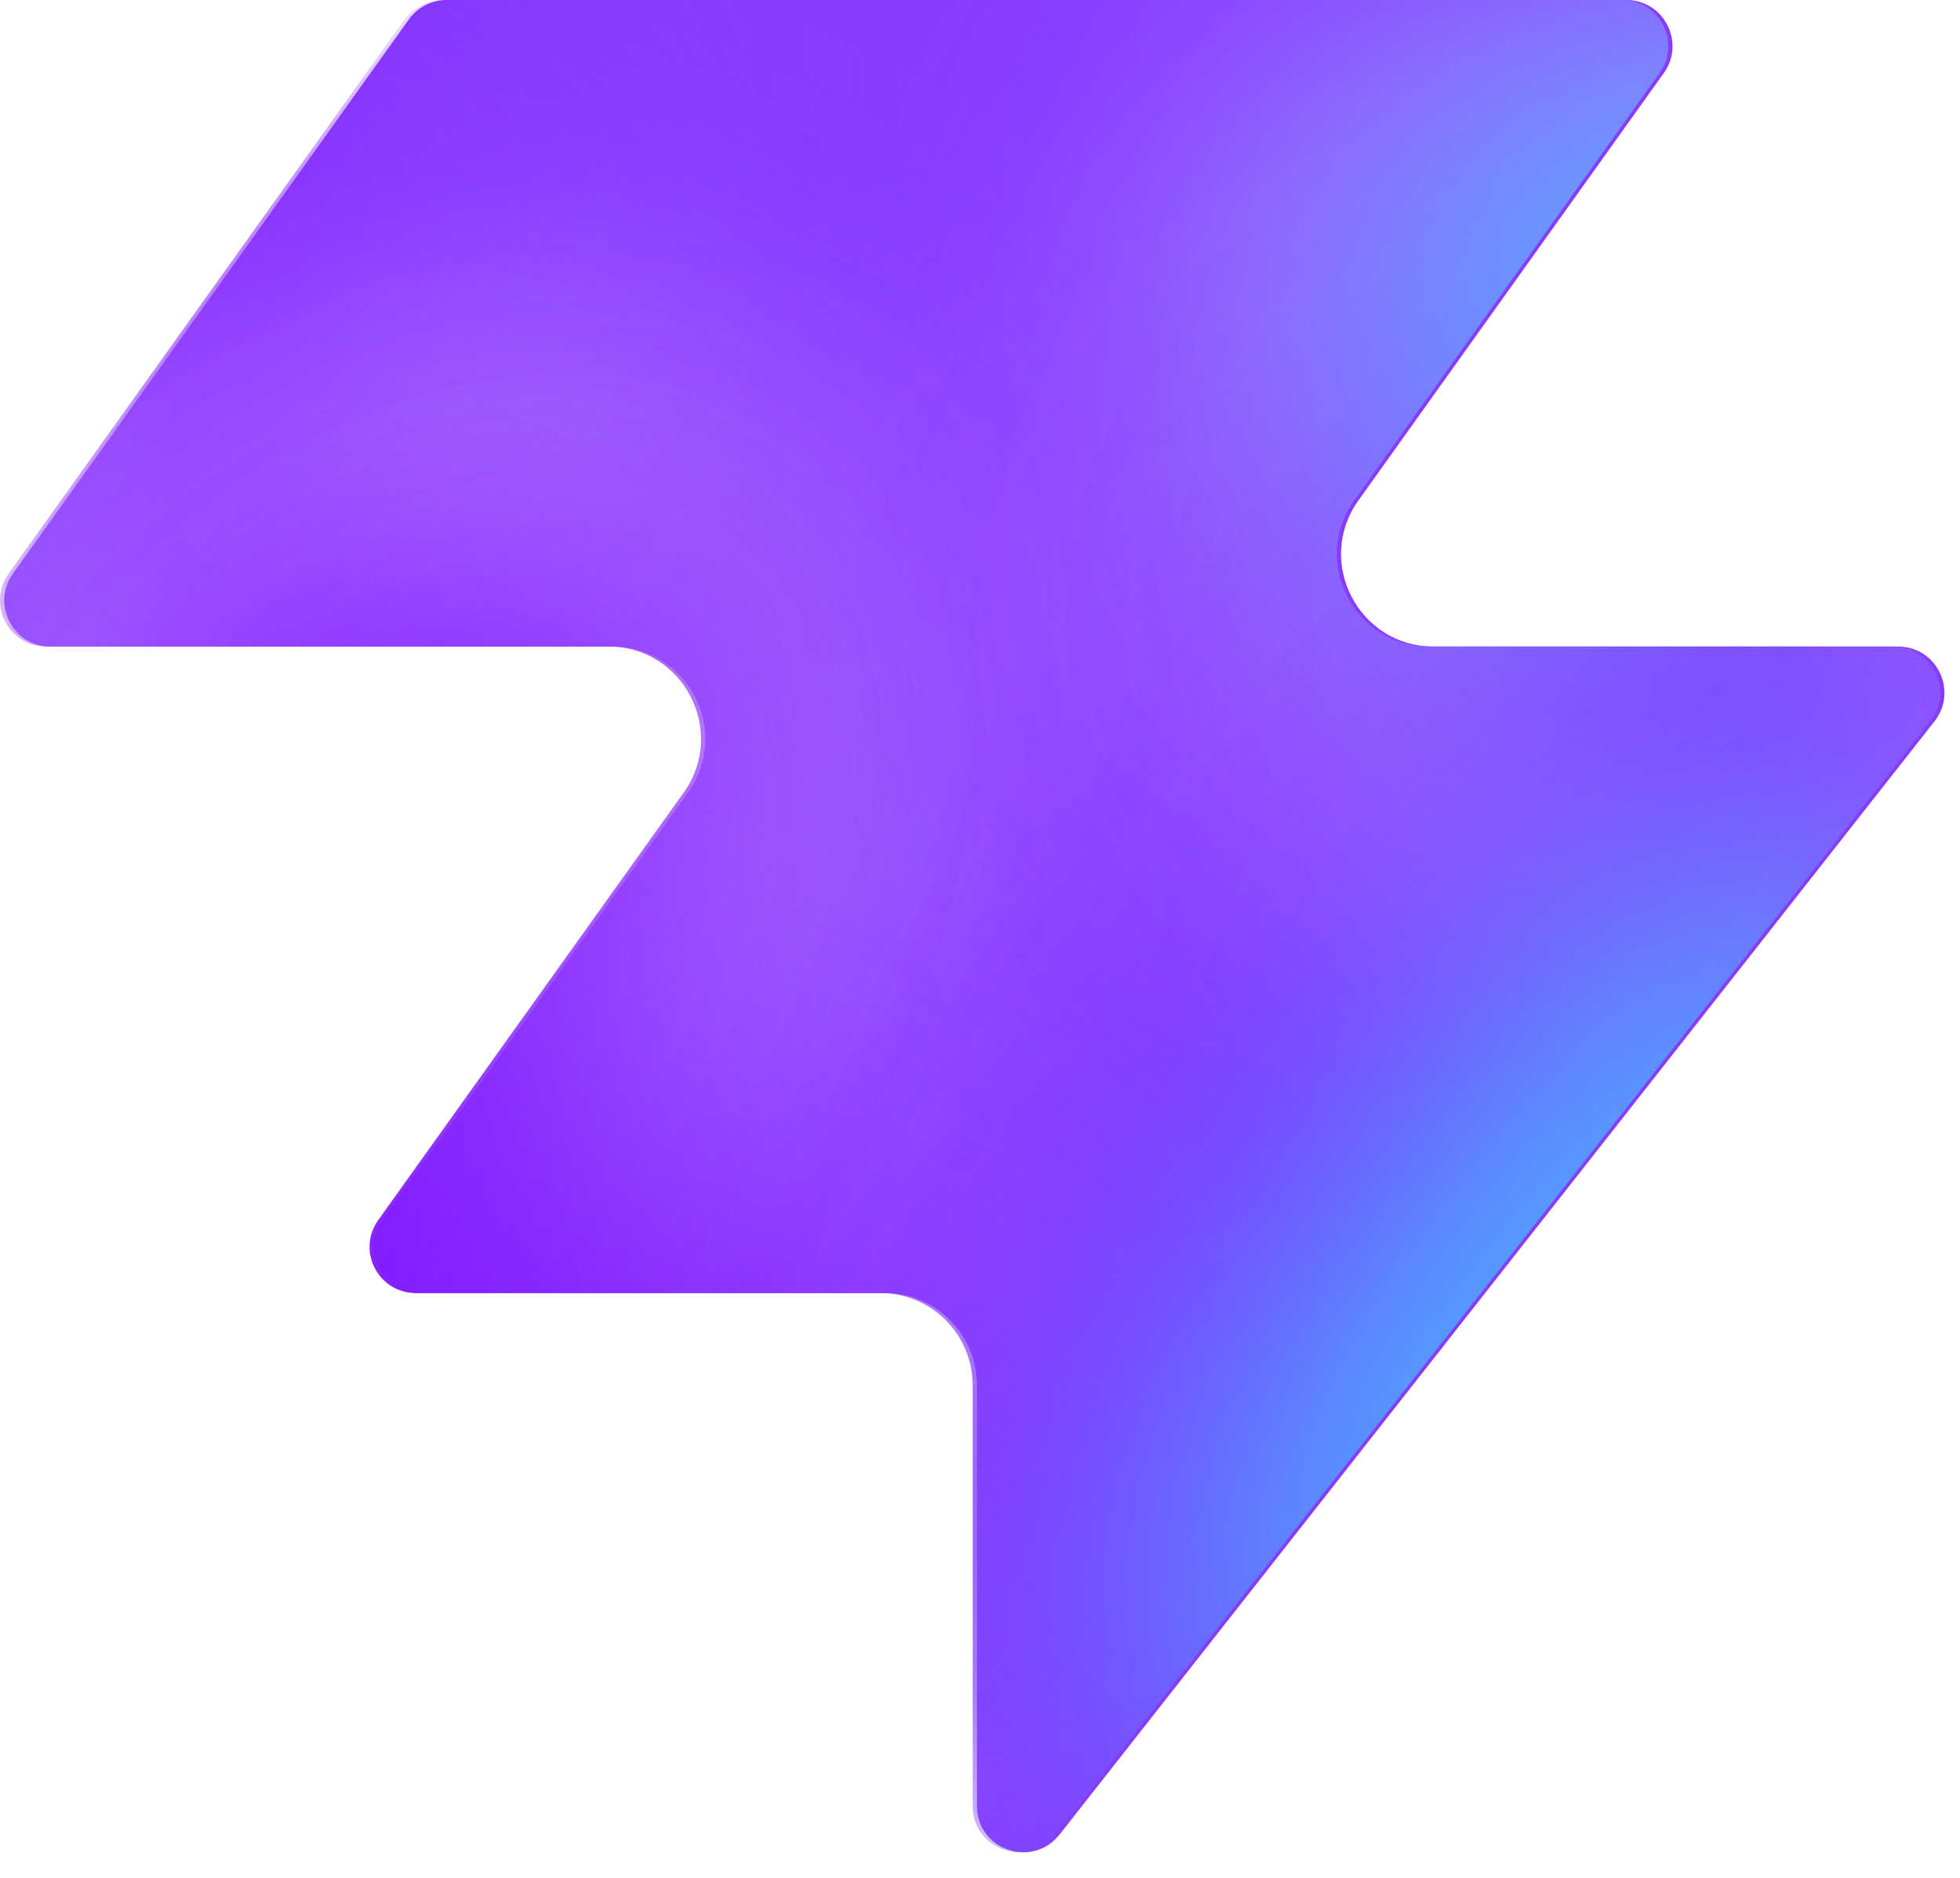
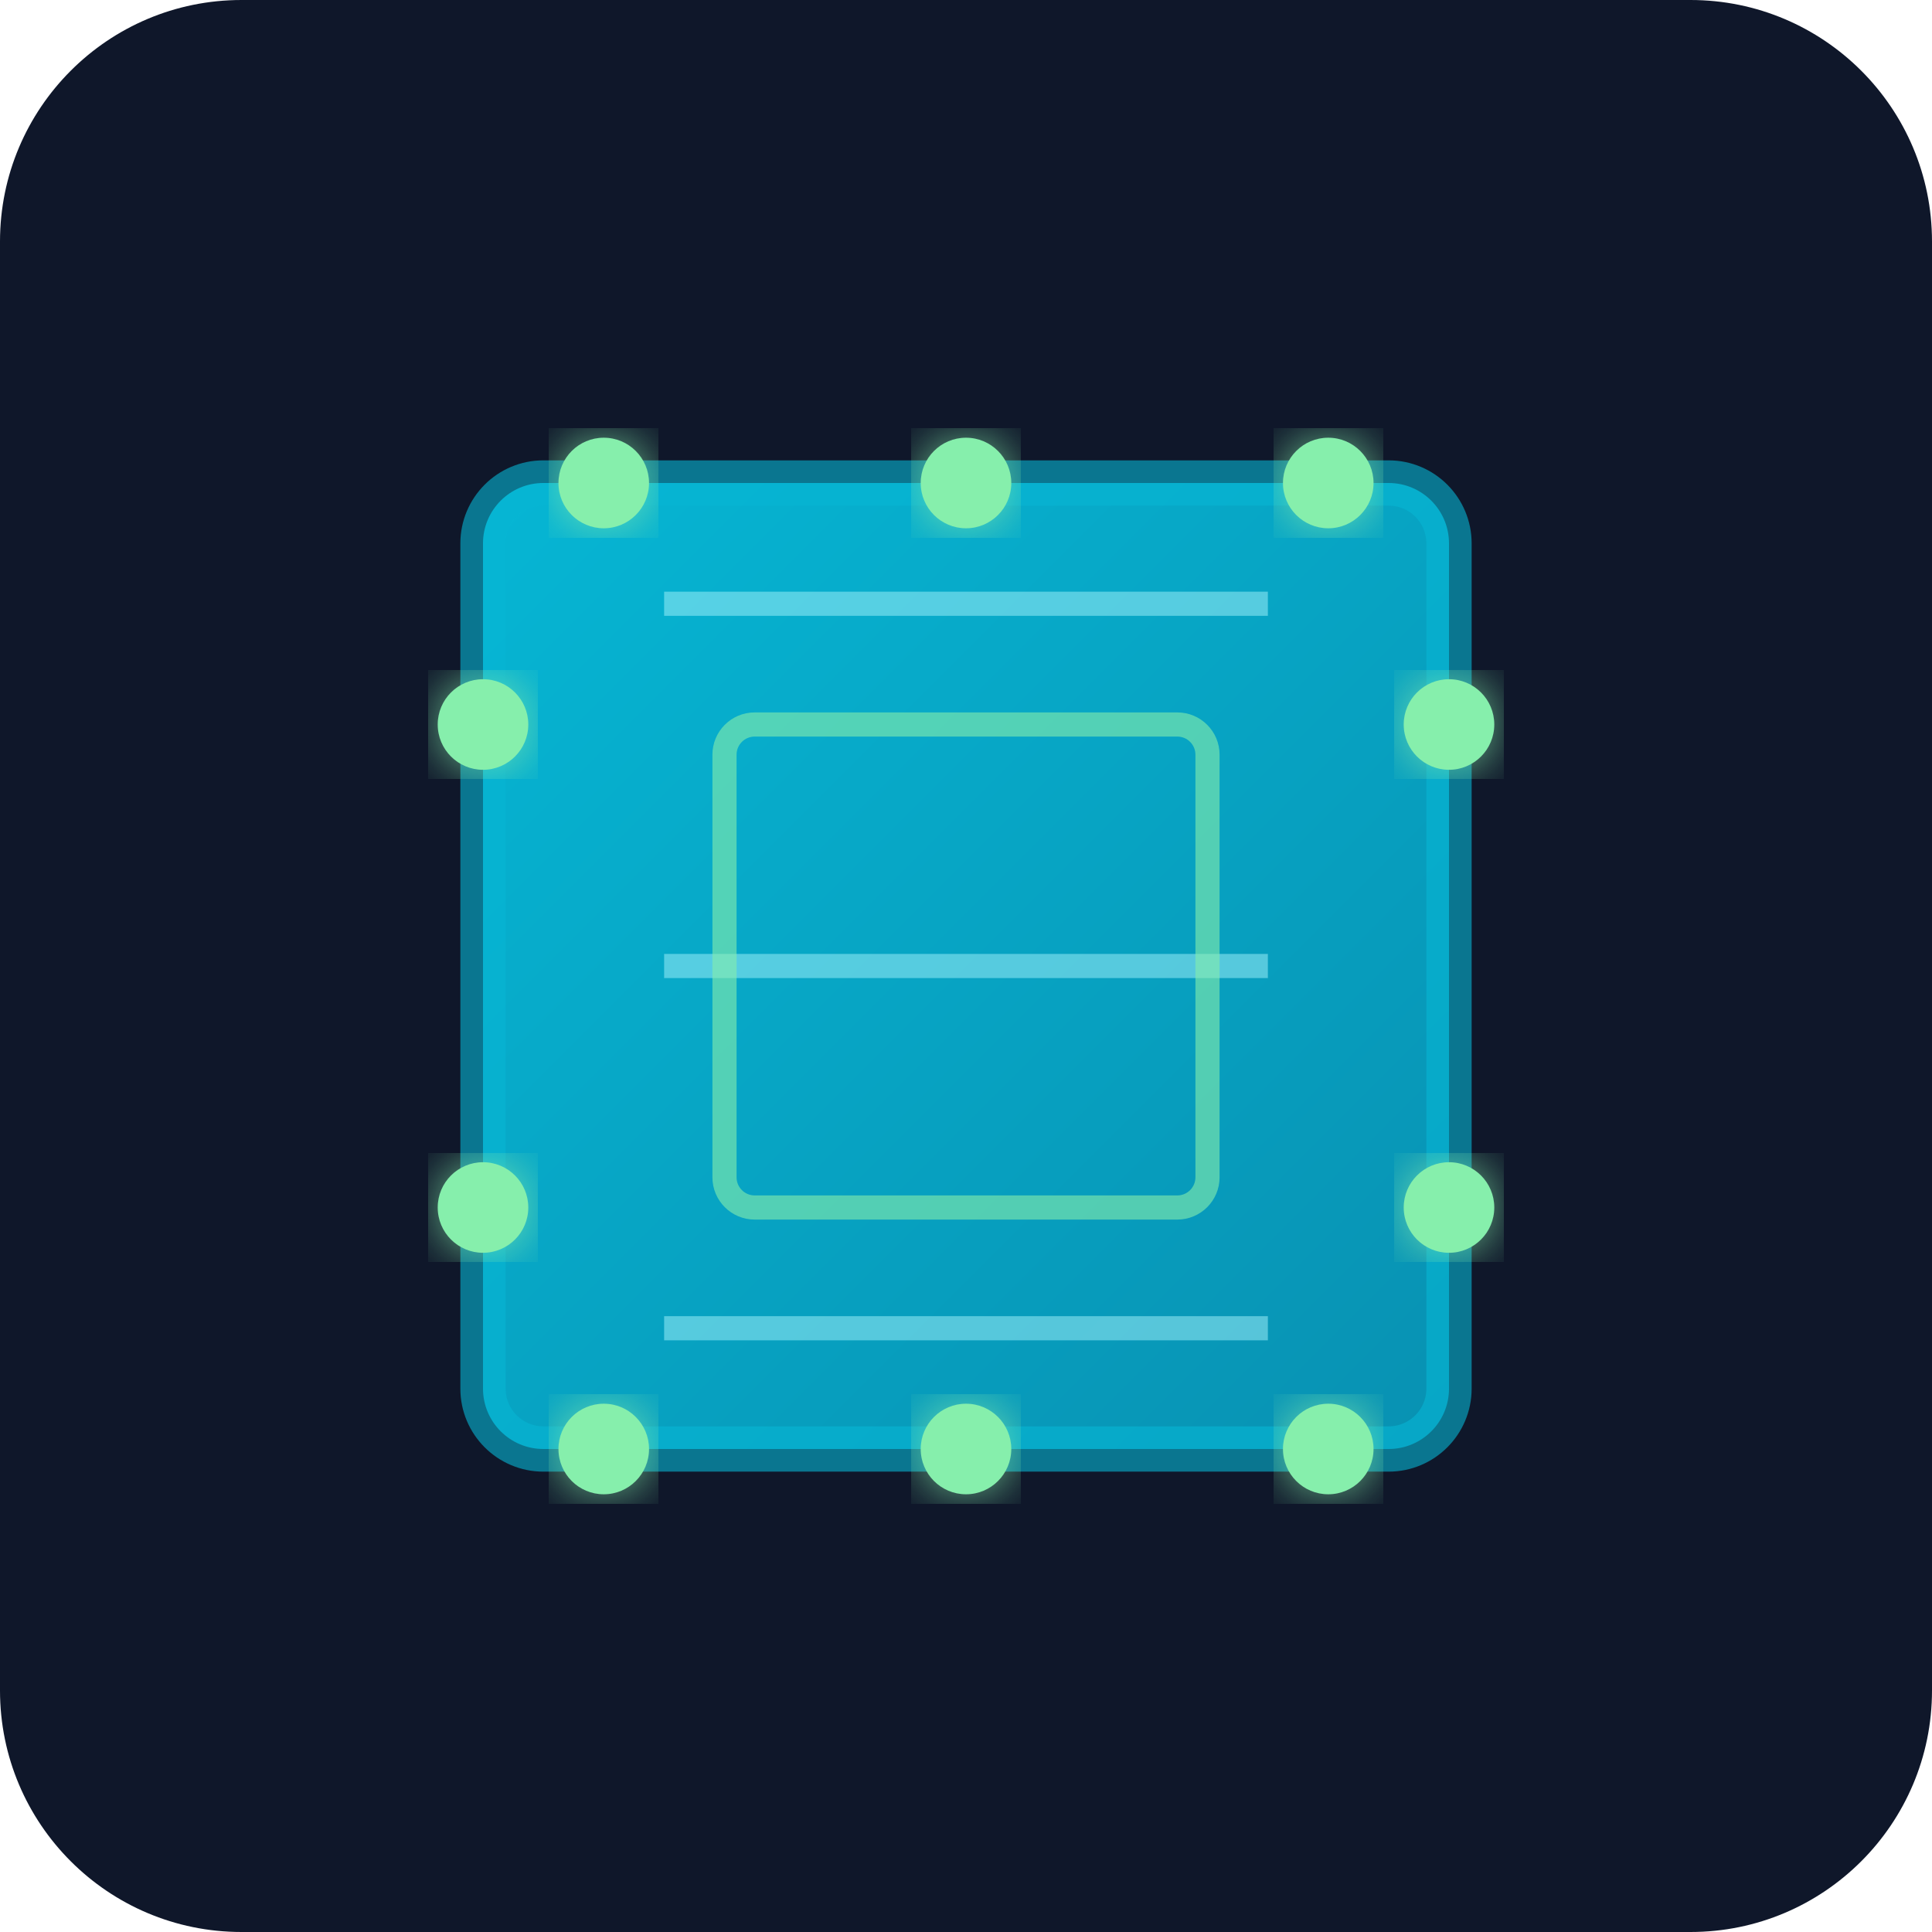
- <svg xmlns="http://www.w3.org/2000/svg" width="48" height="46" fill="none" viewBox="0 0 48 46">
-   <path fill="#863bff" d="M25.946 44.938c-.664.845-2.021.375-2.021-.698V33.937a2.26 2.26 0 0 0-2.262-2.262H10.287c-.92 0-1.456-1.04-.92-1.788l7.48-10.471c1.07-1.497 0-3.578-1.842-3.578H1.237c-.92 0-1.456-1.04-.92-1.788L10.013.474c.214-.297.556-.474.92-.474h28.894c.92 0 1.456 1.04.92 1.788l-7.48 10.471c-1.07 1.498 0 3.579 1.842 3.579h11.377c.943 0 1.473 1.088.89 1.83L25.947 44.94z" style="fill:#863bff;fill:color(display-p3 .525 .23 1);fill-opacity:1" />
-   <mask id="a" width="48" height="46" x="0" y="0" maskUnits="userSpaceOnUse" style="mask-type:alpha">
-     <path fill="#000" d="M25.842 44.938c-.664.844-2.021.375-2.021-.698V33.937a2.26 2.26 0 0 0-2.262-2.262H10.183c-.92 0-1.456-1.04-.92-1.788l7.48-10.471c1.07-1.498 0-3.579-1.842-3.579H1.133c-.92 0-1.456-1.04-.92-1.787L9.91.473c.214-.297.556-.474.92-.474h28.894c.92 0 1.456 1.04.92 1.788l-7.48 10.471c-1.07 1.498 0 3.578 1.842 3.578h11.377c.943 0 1.473 1.088.89 1.832L25.843 44.94z" style="fill:#000;fill-opacity:1" />
-   </mask>
-   <g mask="url(#a)">
-     <g filter="url(#b)">
-       <ellipse cx="5.508" cy="14.704" fill="#ede6ff" rx="5.508" ry="14.704" style="fill:#ede6ff;fill:color(display-p3 .927 .903 1);fill-opacity:1" transform="matrix(.00324 1 1 -.00324 -4.47 31.516)" />
-     </g>
-     <g filter="url(#c)">
-       <ellipse cx="10.399" cy="29.851" fill="#ede6ff" rx="10.399" ry="29.851" style="fill:#ede6ff;fill:color(display-p3 .927 .903 1);fill-opacity:1" transform="matrix(.00324 1 1 -.00324 -39.328 7.883)" />
-     </g>
-     <g filter="url(#d)">
-       <ellipse cx="5.508" cy="30.487" fill="#7e14ff" rx="5.508" ry="30.487" style="fill:#7e14ff;fill:color(display-p3 .492 .077 1);fill-opacity:1" transform="rotate(89.814 -25.913 -14.639)scale(1 -1)" />
-     </g>
-     <g filter="url(#e)">
-       <ellipse cx="5.508" cy="30.599" fill="#7e14ff" rx="5.508" ry="30.599" style="fill:#7e14ff;fill:color(display-p3 .492 .077 1);fill-opacity:1" transform="rotate(89.814 -32.644 -3.334)scale(1 -1)" />
-     </g>
-     <g filter="url(#f)">
-       <ellipse cx="5.508" cy="30.599" fill="#7e14ff" rx="5.508" ry="30.599" style="fill:#7e14ff;fill:color(display-p3 .492 .077 1);fill-opacity:1" transform="matrix(.00324 1 1 -.00324 -34.34 30.47)" />
-     </g>
-     <g filter="url(#g)">
-       <ellipse cx="14.072" cy="22.078" fill="#ede6ff" rx="14.072" ry="22.078" style="fill:#ede6ff;fill:color(display-p3 .927 .903 1);fill-opacity:1" transform="rotate(93.35 24.506 48.493)scale(-1 1)" />
-     </g>
-     <g filter="url(#h)">
-       <ellipse cx="3.47" cy="21.501" fill="#7e14ff" rx="3.47" ry="21.501" style="fill:#7e14ff;fill:color(display-p3 .492 .077 1);fill-opacity:1" transform="rotate(89.009 28.708 47.59)scale(-1 1)" />
-     </g>
-     <g filter="url(#i)">
-       <ellipse cx="3.47" cy="21.501" fill="#7e14ff" rx="3.47" ry="21.501" style="fill:#7e14ff;fill:color(display-p3 .492 .077 1);fill-opacity:1" transform="rotate(89.009 28.708 47.59)scale(-1 1)" />
-     </g>
-     <g filter="url(#j)">
-       <ellipse cx=".387" cy="8.972" fill="#7e14ff" rx="4.407" ry="29.108" style="fill:#7e14ff;fill:color(display-p3 .492 .077 1);fill-opacity:1" transform="rotate(39.51 .387 8.972)" />
-     </g>
-     <g filter="url(#k)">
-       <ellipse cx="47.523" cy="-6.092" fill="#7e14ff" rx="4.407" ry="29.108" style="fill:#7e14ff;fill:color(display-p3 .492 .077 1);fill-opacity:1" transform="rotate(37.892 47.523 -6.092)" />
-     </g>
-     <g filter="url(#l)">
-       <ellipse cx="41.412" cy="6.333" fill="#47bfff" rx="5.971" ry="9.665" style="fill:#47bfff;fill:color(display-p3 .28 .748 1);fill-opacity:1" transform="rotate(37.892 41.412 6.333)" />
-     </g>
-     <g filter="url(#m)">
-       <ellipse cx="-1.879" cy="38.332" fill="#7e14ff" rx="4.407" ry="29.108" style="fill:#7e14ff;fill:color(display-p3 .492 .077 1);fill-opacity:1" transform="rotate(37.892 -1.88 38.332)" />
-     </g>
-     <g filter="url(#n)">
-       <ellipse cx="-1.879" cy="38.332" fill="#7e14ff" rx="4.407" ry="29.108" style="fill:#7e14ff;fill:color(display-p3 .492 .077 1);fill-opacity:1" transform="rotate(37.892 -1.88 38.332)" />
-     </g>
-     <g filter="url(#o)">
-       <ellipse cx="35.651" cy="29.907" fill="#7e14ff" rx="4.407" ry="29.108" style="fill:#7e14ff;fill:color(display-p3 .492 .077 1);fill-opacity:1" transform="rotate(37.892 35.651 29.907)" />
-     </g>
-     <g filter="url(#p)">
-       <ellipse cx="38.418" cy="32.4" fill="#47bfff" rx="5.971" ry="15.297" style="fill:#47bfff;fill:color(display-p3 .28 .748 1);fill-opacity:1" transform="rotate(37.892 38.418 32.4)" />
-     </g>
-   </g>
+ <svg xmlns="http://www.w3.org/2000/svg" viewBox="0 0 64 64">
  <defs>
-     <filter id="b" width="60.045" height="41.654" x="-19.77" y="16.149" color-interpolation-filters="sRGB" filterUnits="userSpaceOnUse">
-       <feFlood flood-opacity="0" result="BackgroundImageFix" />
-       <feBlend in="SourceGraphic" in2="BackgroundImageFix" result="shape" />
-       <feGaussianBlur result="effect1_foregroundBlur_2002_17158" stdDeviation="7.659" />
-     </filter>
-     <filter id="c" width="90.34" height="51.437" x="-54.613" y="-7.533" color-interpolation-filters="sRGB" filterUnits="userSpaceOnUse">
-       <feFlood flood-opacity="0" result="BackgroundImageFix" />
-       <feBlend in="SourceGraphic" in2="BackgroundImageFix" result="shape" />
-       <feGaussianBlur result="effect1_foregroundBlur_2002_17158" stdDeviation="7.659" />
-     </filter>
-     <filter id="d" width="79.355" height="29.4" x="-49.64" y="2.03" color-interpolation-filters="sRGB" filterUnits="userSpaceOnUse">
-       <feFlood flood-opacity="0" result="BackgroundImageFix" />
-       <feBlend in="SourceGraphic" in2="BackgroundImageFix" result="shape" />
-       <feGaussianBlur result="effect1_foregroundBlur_2002_17158" stdDeviation="4.596" />
-     </filter>
-     <filter id="e" width="79.579" height="29.4" x="-45.045" y="20.029" color-interpolation-filters="sRGB" filterUnits="userSpaceOnUse">
-       <feFlood flood-opacity="0" result="BackgroundImageFix" />
-       <feBlend in="SourceGraphic" in2="BackgroundImageFix" result="shape" />
-       <feGaussianBlur result="effect1_foregroundBlur_2002_17158" stdDeviation="4.596" />
-     </filter>
-     <filter id="f" width="79.579" height="29.4" x="-43.513" y="21.178" color-interpolation-filters="sRGB" filterUnits="userSpaceOnUse">
-       <feFlood flood-opacity="0" result="BackgroundImageFix" />
-       <feBlend in="SourceGraphic" in2="BackgroundImageFix" result="shape" />
-       <feGaussianBlur result="effect1_foregroundBlur_2002_17158" stdDeviation="4.596" />
-     </filter>
-     <filter id="g" width="74.749" height="58.852" x="15.756" y="-17.901" color-interpolation-filters="sRGB" filterUnits="userSpaceOnUse">
-       <feFlood flood-opacity="0" result="BackgroundImageFix" />
-       <feBlend in="SourceGraphic" in2="BackgroundImageFix" result="shape" />
-       <feGaussianBlur result="effect1_foregroundBlur_2002_17158" stdDeviation="7.659" />
-     </filter>
-     <filter id="h" width="61.377" height="25.362" x="23.548" y="2.284" color-interpolation-filters="sRGB" filterUnits="userSpaceOnUse">
-       <feFlood flood-opacity="0" result="BackgroundImageFix" />
-       <feBlend in="SourceGraphic" in2="BackgroundImageFix" result="shape" />
-       <feGaussianBlur result="effect1_foregroundBlur_2002_17158" stdDeviation="4.596" />
-     </filter>
-     <filter id="i" width="61.377" height="25.362" x="23.548" y="2.284" color-interpolation-filters="sRGB" filterUnits="userSpaceOnUse">
-       <feFlood flood-opacity="0" result="BackgroundImageFix" />
-       <feBlend in="SourceGraphic" in2="BackgroundImageFix" result="shape" />
-       <feGaussianBlur result="effect1_foregroundBlur_2002_17158" stdDeviation="4.596" />
-     </filter>
-     <filter id="j" width="56.045" height="63.649" x="-27.636" y="-22.853" color-interpolation-filters="sRGB" filterUnits="userSpaceOnUse">
-       <feFlood flood-opacity="0" result="BackgroundImageFix" />
-       <feBlend in="SourceGraphic" in2="BackgroundImageFix" result="shape" />
-       <feGaussianBlur result="effect1_foregroundBlur_2002_17158" stdDeviation="4.596" />
-     </filter>
-     <filter id="k" width="54.814" height="64.646" x="20.116" y="-38.415" color-interpolation-filters="sRGB" filterUnits="userSpaceOnUse">
-       <feFlood flood-opacity="0" result="BackgroundImageFix" />
-       <feBlend in="SourceGraphic" in2="BackgroundImageFix" result="shape" />
-       <feGaussianBlur result="effect1_foregroundBlur_2002_17158" stdDeviation="4.596" />
-     </filter>
-     <filter id="l" width="33.541" height="35.313" x="24.641" y="-11.323" color-interpolation-filters="sRGB" filterUnits="userSpaceOnUse">
-       <feFlood flood-opacity="0" result="BackgroundImageFix" />
-       <feBlend in="SourceGraphic" in2="BackgroundImageFix" result="shape" />
-       <feGaussianBlur result="effect1_foregroundBlur_2002_17158" stdDeviation="4.596" />
-     </filter>
-     <filter id="m" width="54.814" height="64.646" x="-29.286" y="6.009" color-interpolation-filters="sRGB" filterUnits="userSpaceOnUse">
-       <feFlood flood-opacity="0" result="BackgroundImageFix" />
-       <feBlend in="SourceGraphic" in2="BackgroundImageFix" result="shape" />
-       <feGaussianBlur result="effect1_foregroundBlur_2002_17158" stdDeviation="4.596" />
-     </filter>
-     <filter id="n" width="54.814" height="64.646" x="-29.286" y="6.009" color-interpolation-filters="sRGB" filterUnits="userSpaceOnUse">
-       <feFlood flood-opacity="0" result="BackgroundImageFix" />
-       <feBlend in="SourceGraphic" in2="BackgroundImageFix" result="shape" />
-       <feGaussianBlur result="effect1_foregroundBlur_2002_17158" stdDeviation="4.596" />
-     </filter>
-     <filter id="o" width="54.814" height="64.646" x="8.244" y="-2.416" color-interpolation-filters="sRGB" filterUnits="userSpaceOnUse">
-       <feFlood flood-opacity="0" result="BackgroundImageFix" />
-       <feBlend in="SourceGraphic" in2="BackgroundImageFix" result="shape" />
-       <feGaussianBlur result="effect1_foregroundBlur_2002_17158" stdDeviation="4.596" />
-     </filter>
-     <filter id="p" width="39.409" height="43.623" x="18.713" y="10.588" color-interpolation-filters="sRGB" filterUnits="userSpaceOnUse">
-       <feFlood flood-opacity="0" result="BackgroundImageFix" />
-       <feBlend in="SourceGraphic" in2="BackgroundImageFix" result="shape" />
-       <feGaussianBlur result="effect1_foregroundBlur_2002_17158" stdDeviation="4.596" />
+     <linearGradient id="chipGrad" x1="0%" y1="0%" x2="100%" y2="100%">
+       <stop offset="0%" style="stop-color:#06b6d4;stop-opacity:1" />
+       <stop offset="100%" style="stop-color:#0891b2;stop-opacity:1" />
+     </linearGradient>
+     <filter id="glow">
+       <feGaussianBlur stdDeviation="1" result="coloredBlur" />
+       <feMerge>
+         <feMergeNode in="coloredBlur" />
+         <feMergeNode in="SourceGraphic" />
+       </feMerge>
    </filter>
  </defs>
+   <rect width="64" height="64" fill="#0f172a" rx="8" />
+   <rect x="16" y="16" width="32" height="32" fill="url(#chipGrad)" rx="2" />
+   <rect x="16" y="16" width="32" height="32" fill="none" stroke="#06b6d4" stroke-width="1.5" rx="2" opacity="0.6" />
+   <line x1="20" y1="16" x2="20" y2="8" stroke="#06b6d4" stroke-width="1.5" filter="url(#glow)" />
+   <line x1="32" y1="16" x2="32" y2="8" stroke="#06b6d4" stroke-width="1.5" filter="url(#glow)" />
+   <line x1="44" y1="16" x2="44" y2="8" stroke="#06b6d4" stroke-width="1.5" filter="url(#glow)" />
+   <line x1="20" y1="48" x2="20" y2="56" stroke="#06b6d4" stroke-width="1.5" filter="url(#glow)" />
+   <line x1="32" y1="48" x2="32" y2="56" stroke="#06b6d4" stroke-width="1.5" filter="url(#glow)" />
+   <line x1="44" y1="48" x2="44" y2="56" stroke="#06b6d4" stroke-width="1.5" filter="url(#glow)" />
+   <line x1="16" y1="24" x2="8" y2="24" stroke="#06b6d4" stroke-width="1.5" filter="url(#glow)" />
+   <line x1="16" y1="40" x2="8" y2="40" stroke="#06b6d4" stroke-width="1.5" filter="url(#glow)" />
+   <line x1="48" y1="24" x2="56" y2="24" stroke="#06b6d4" stroke-width="1.5" filter="url(#glow)" />
+   <line x1="48" y1="40" x2="56" y2="40" stroke="#06b6d4" stroke-width="1.5" filter="url(#glow)" />
+   <circle cx="20" cy="16" r="1.5" fill="#86efac" filter="url(#glow)" />
+   <circle cx="32" cy="16" r="1.5" fill="#86efac" filter="url(#glow)" />
+   <circle cx="44" cy="16" r="1.5" fill="#86efac" filter="url(#glow)" />
+   <circle cx="20" cy="48" r="1.5" fill="#86efac" filter="url(#glow)" />
+   <circle cx="32" cy="48" r="1.5" fill="#86efac" filter="url(#glow)" />
+   <circle cx="44" cy="48" r="1.5" fill="#86efac" filter="url(#glow)" />
+   <circle cx="16" cy="24" r="1.5" fill="#86efac" filter="url(#glow)" />
+   <circle cx="16" cy="40" r="1.5" fill="#86efac" filter="url(#glow)" />
+   <circle cx="48" cy="24" r="1.5" fill="#86efac" filter="url(#glow)" />
+   <circle cx="48" cy="40" r="1.5" fill="#86efac" filter="url(#glow)" />
+   <line x1="22" y1="20" x2="42" y2="20" stroke="#a5f3fc" stroke-width="0.8" opacity="0.5" />
+   <line x1="22" y1="32" x2="42" y2="32" stroke="#a5f3fc" stroke-width="0.8" opacity="0.5" />
+   <line x1="22" y1="44" x2="42" y2="44" stroke="#a5f3fc" stroke-width="0.8" opacity="0.5" />
+   <rect x="24" y="24" width="16" height="16" fill="none" stroke="#86efac" stroke-width="0.8" rx="1" opacity="0.6" />
</svg>
